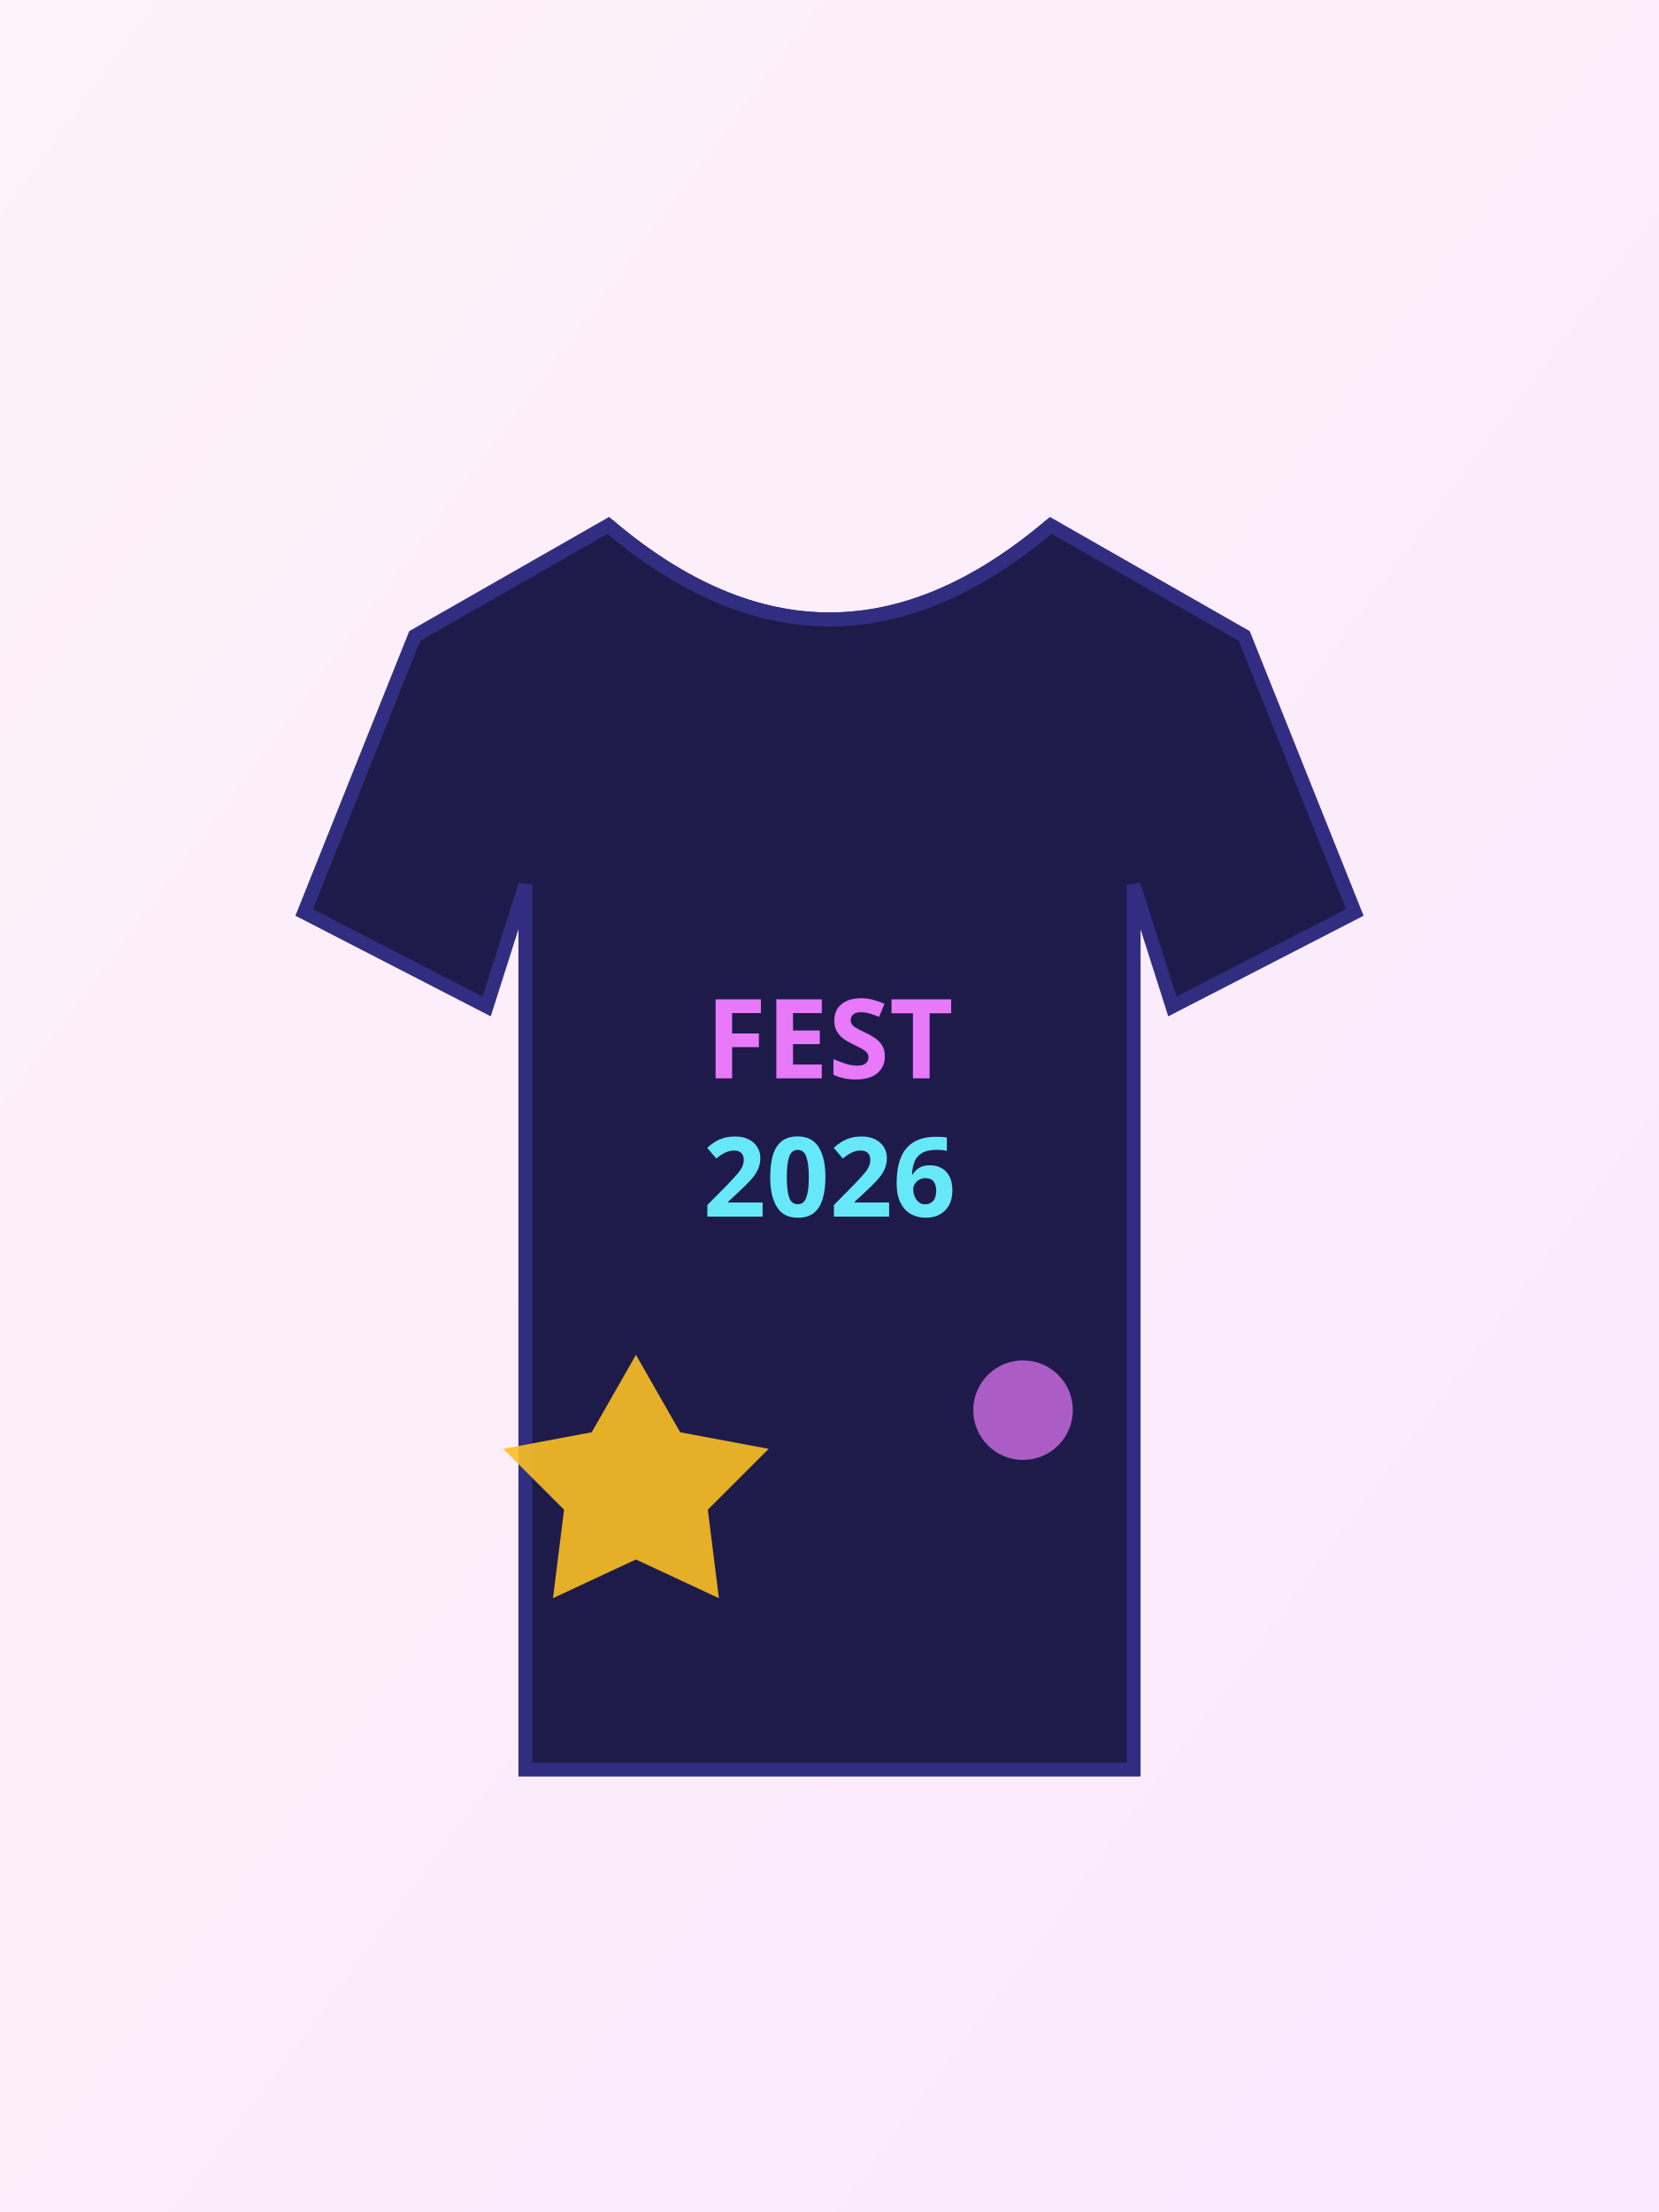
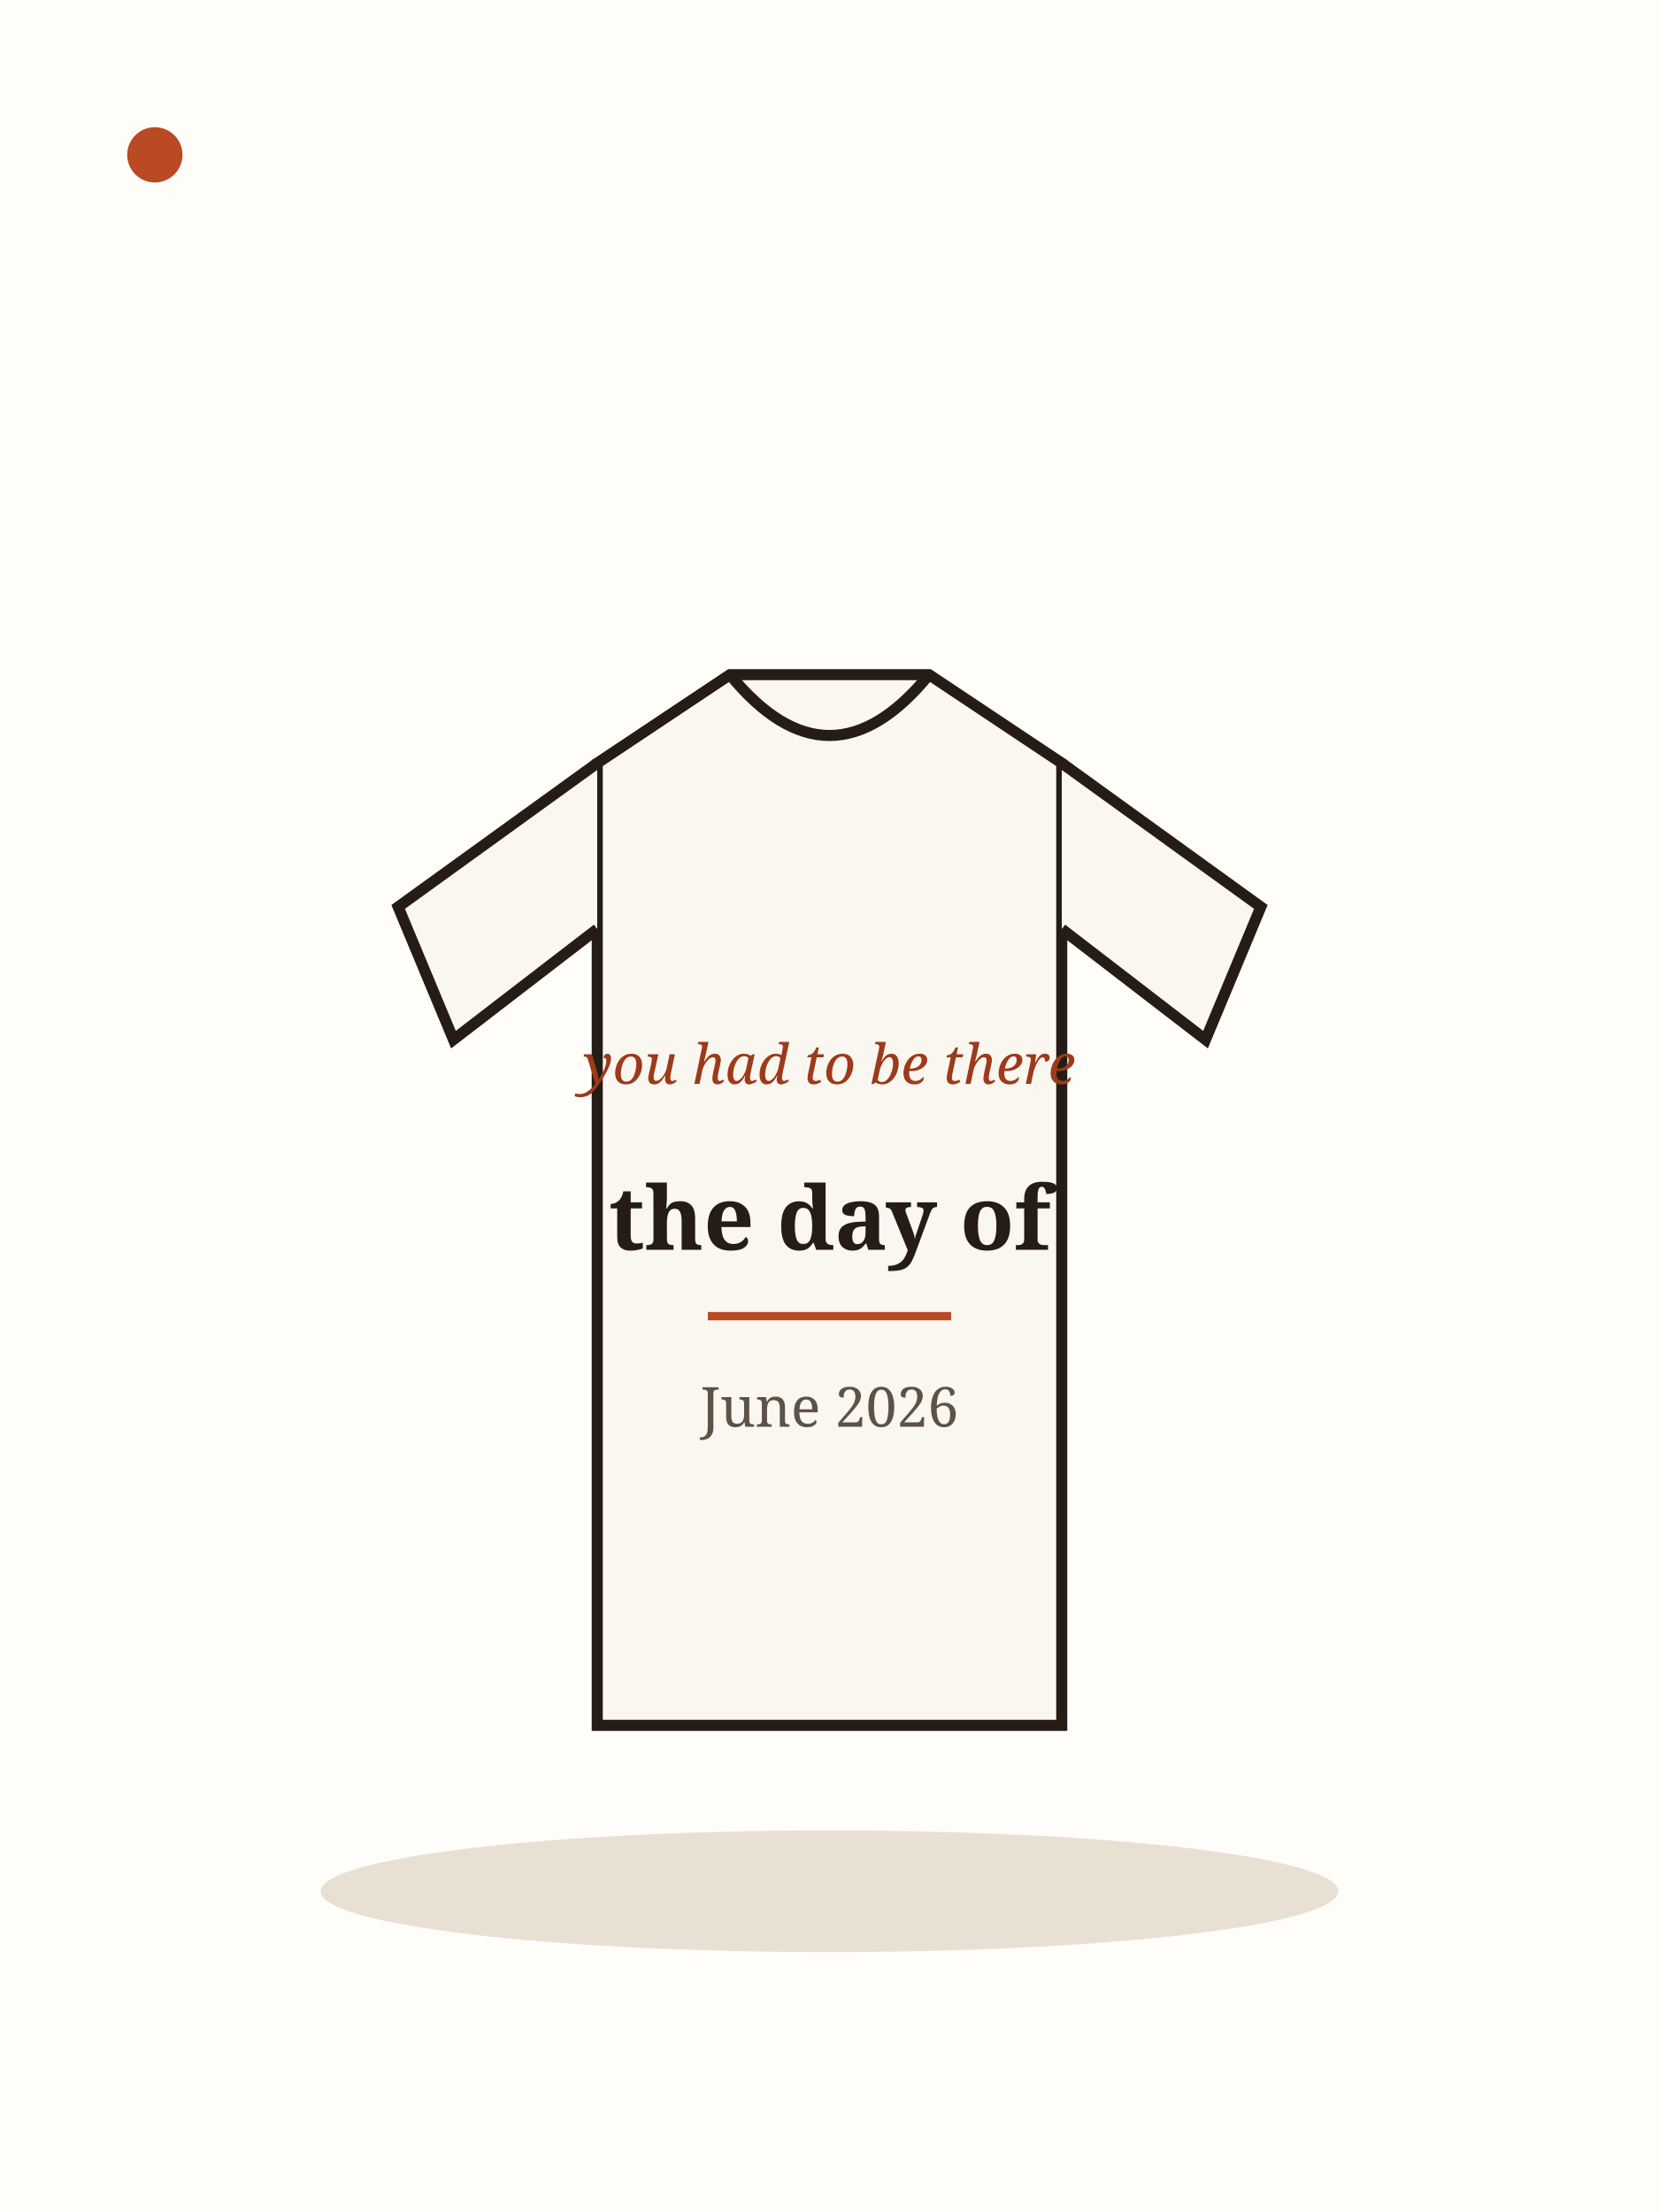
<svg xmlns="http://www.w3.org/2000/svg" viewBox="0 0 300 400" fill="none">
-   <defs>
-     <linearGradient id="bg" x1="0" y1="0" x2="1" y2="1">
-       <stop offset="0" stop-color="#FDF2F8" />
-       <stop offset="1" stop-color="#FAE8FF" />
-     </linearGradient>
-   </defs>
-   <rect width="300" height="400" fill="url(#bg)" />
-   <path d="M110 95 L75 115 L55 165 L88 182 L95 160 L95 320 L205 320 L205 160 L212 182 L245 165 L225 115 L190 95 Q170 112 150 112 Q130 112 110 95 Z" fill="#1E1B4B" stroke="#312E81" stroke-width="2.5" />
-   <path d="M110 95 Q130 112 150 112 Q170 112 190 95" stroke="#312E81" stroke-width="2.5" fill="none" />
-   <text x="150" y="195" text-anchor="middle" font-family="system-ui" font-size="20" font-weight="800" fill="#E879F9">FEST</text>
-   <text x="150" y="220" text-anchor="middle" font-family="system-ui" font-size="20" font-weight="800" fill="#67E8F9">2026</text>
-   <path d="M115 245 l8 14 16 3 -11 11 2 16 -15 -7 -15 7 2 -16 -11 -11 16 -3 z" fill="#FBBF24" opacity="0.9" />
-   <circle cx="185" cy="255" r="9" fill="#E879F9" opacity="0.7" />
+   <rect width="300" height="400" fill="#fffdf9" />
+   <circle cx="28" cy="28" r="5" fill="#b94a24" />
+   <ellipse cx="150" cy="342" rx="92" ry="11" fill="#d2c3ad" opacity="0.5" />
+   <path d="M108 138 L108 312 L192 312 L192 138 L168 122 L132 122 Z" fill="#faf6f0" stroke="#251c15" stroke-width="2" />
+   <path d="M108 138 L72 164 L82 188 L108 168" fill="#faf6f0" stroke="#251c15" stroke-width="2" />
+   <path d="M192 138 L228 164 L218 188 L192 168" fill="#faf6f0" stroke="#251c15" stroke-width="2" />
+   <path d="M132 122 Q150 144 168 122" stroke="#251c15" stroke-width="2" fill="none" />
+   <text x="150" y="196" text-anchor="middle" font-family="Georgia, serif" font-size="10" font-style="italic" fill="#9c3a1a">you had to be there</text>
+   <text x="150" y="226" text-anchor="middle" font-family="Georgia, serif" font-size="16" font-weight="700" fill="#251c15">the day of</text>
+   <line x1="128" y1="238" x2="172" y2="238" stroke="#b94a24" stroke-width="1.5" />
+   <text x="150" y="258" text-anchor="middle" font-family="Georgia, serif" font-size="10" fill="#5d5248">June  2026</text>
</svg>
